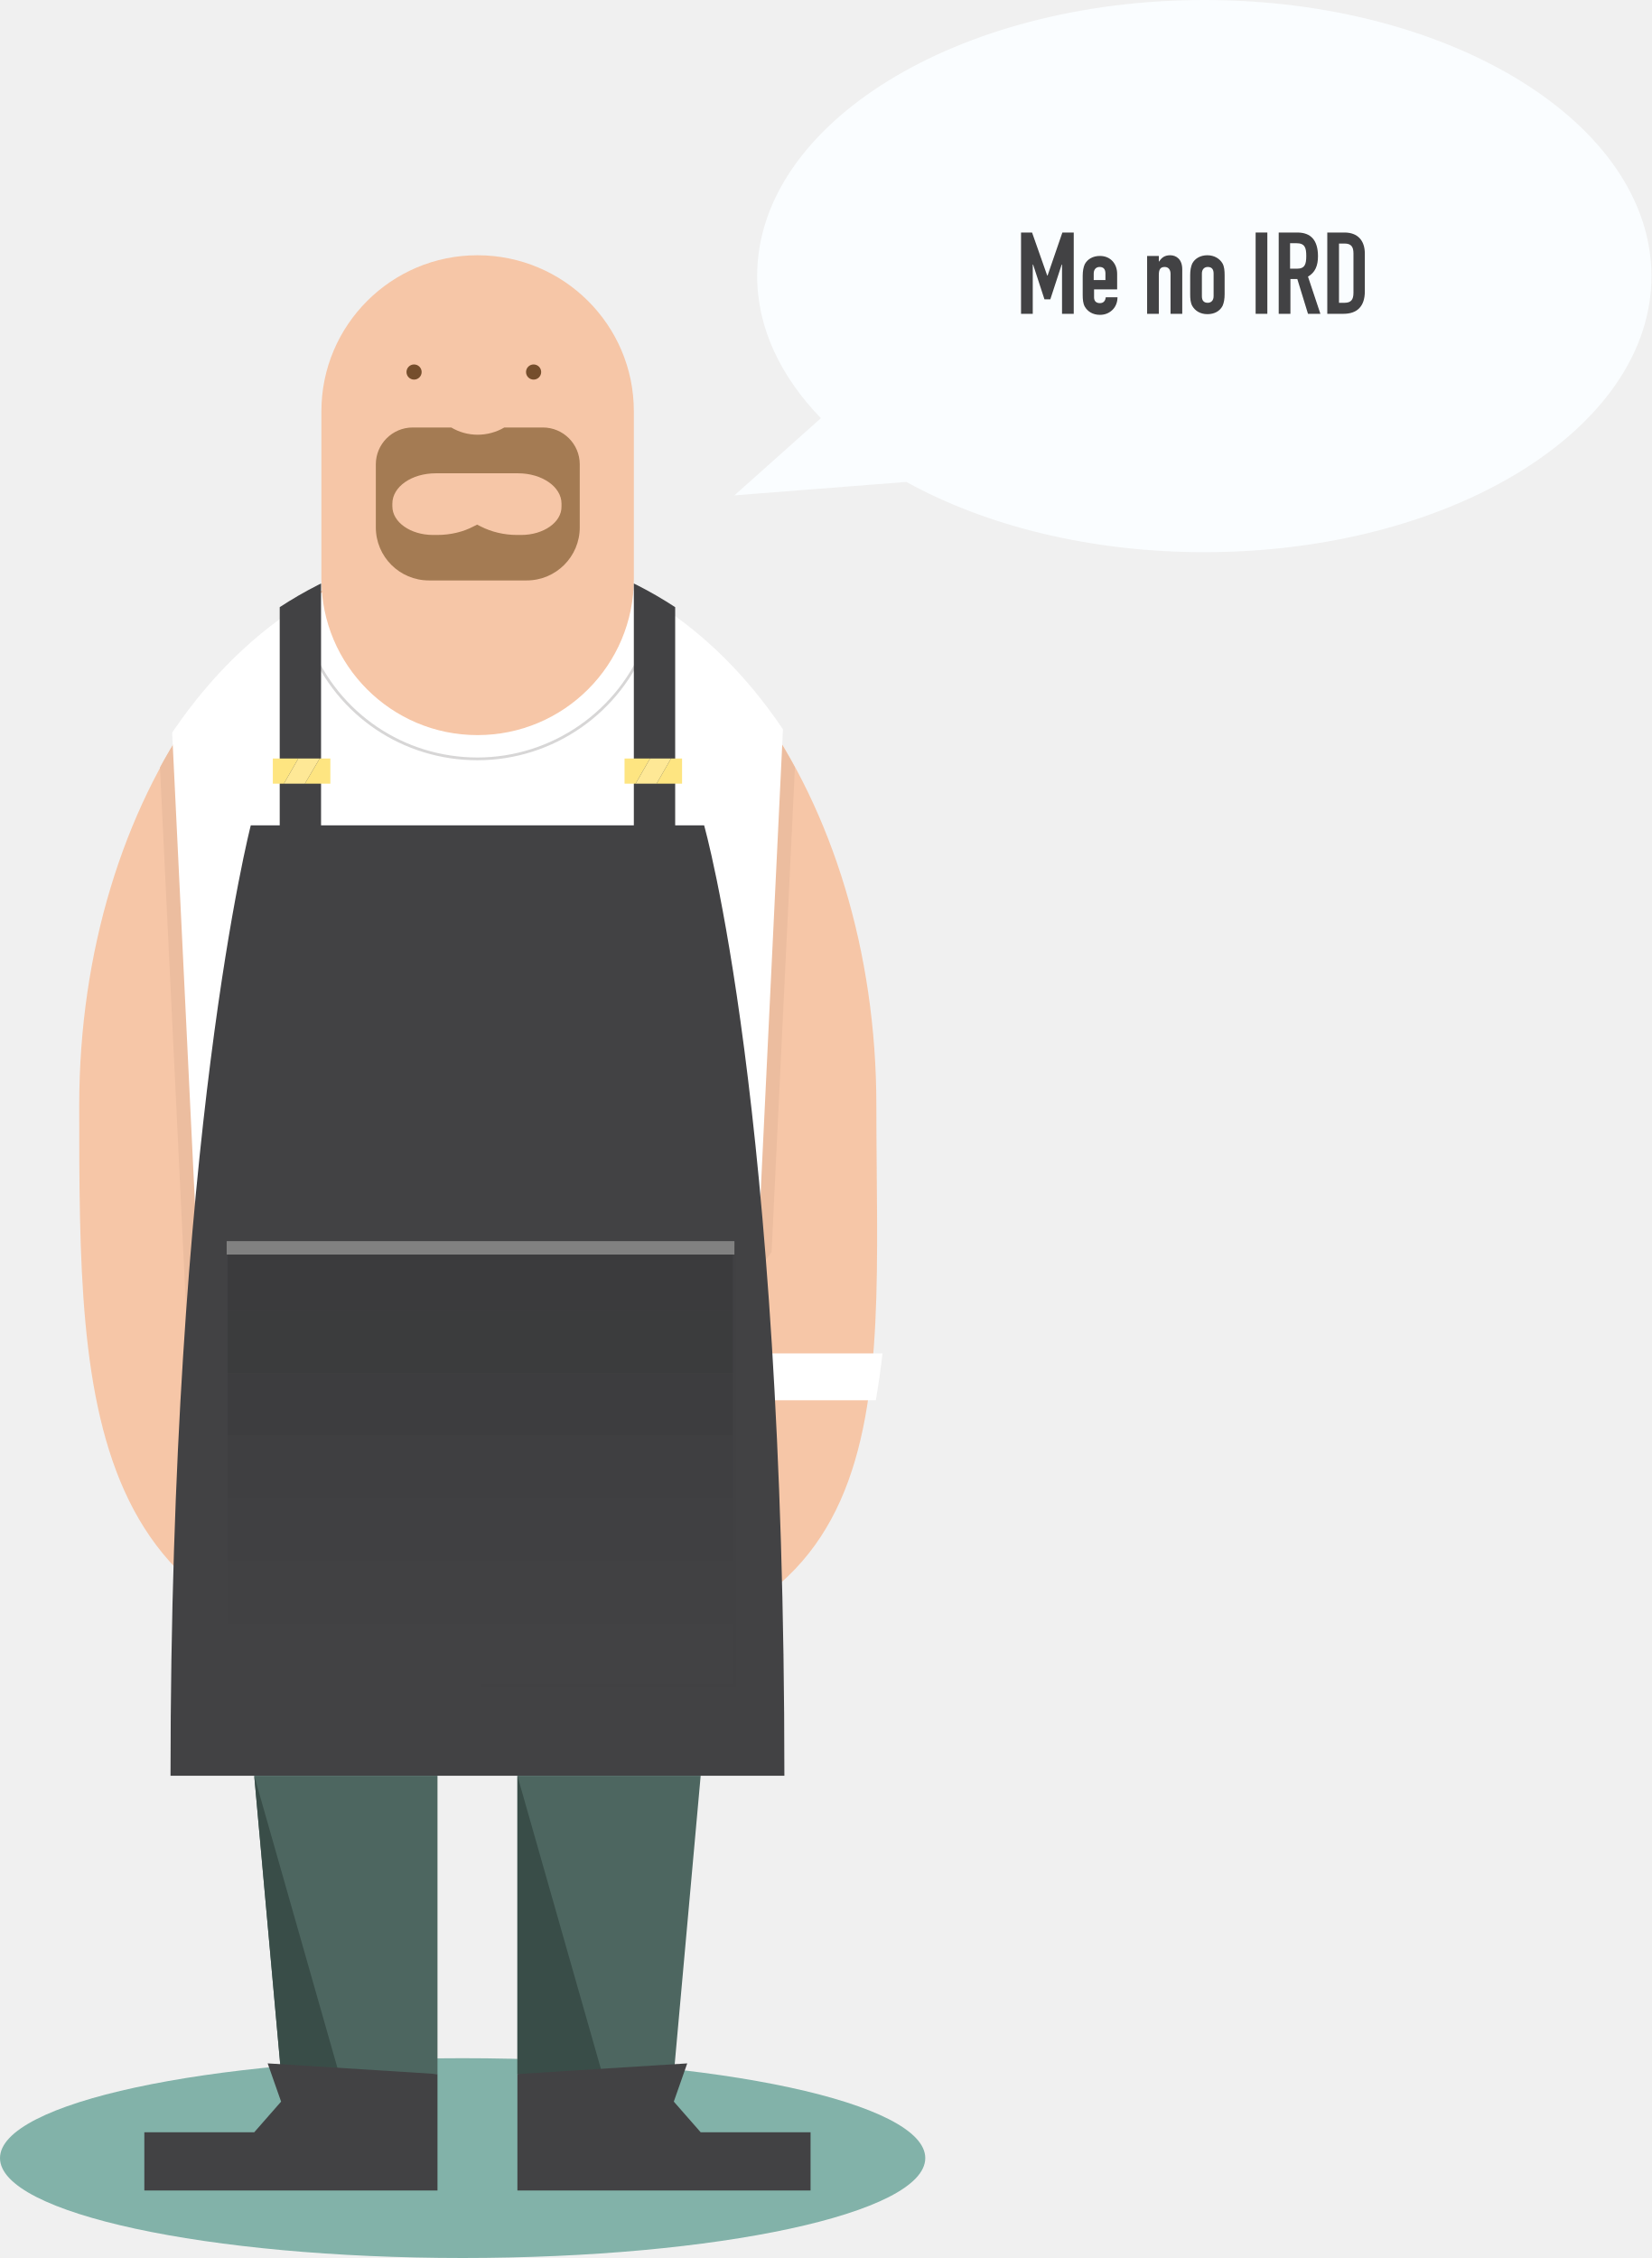
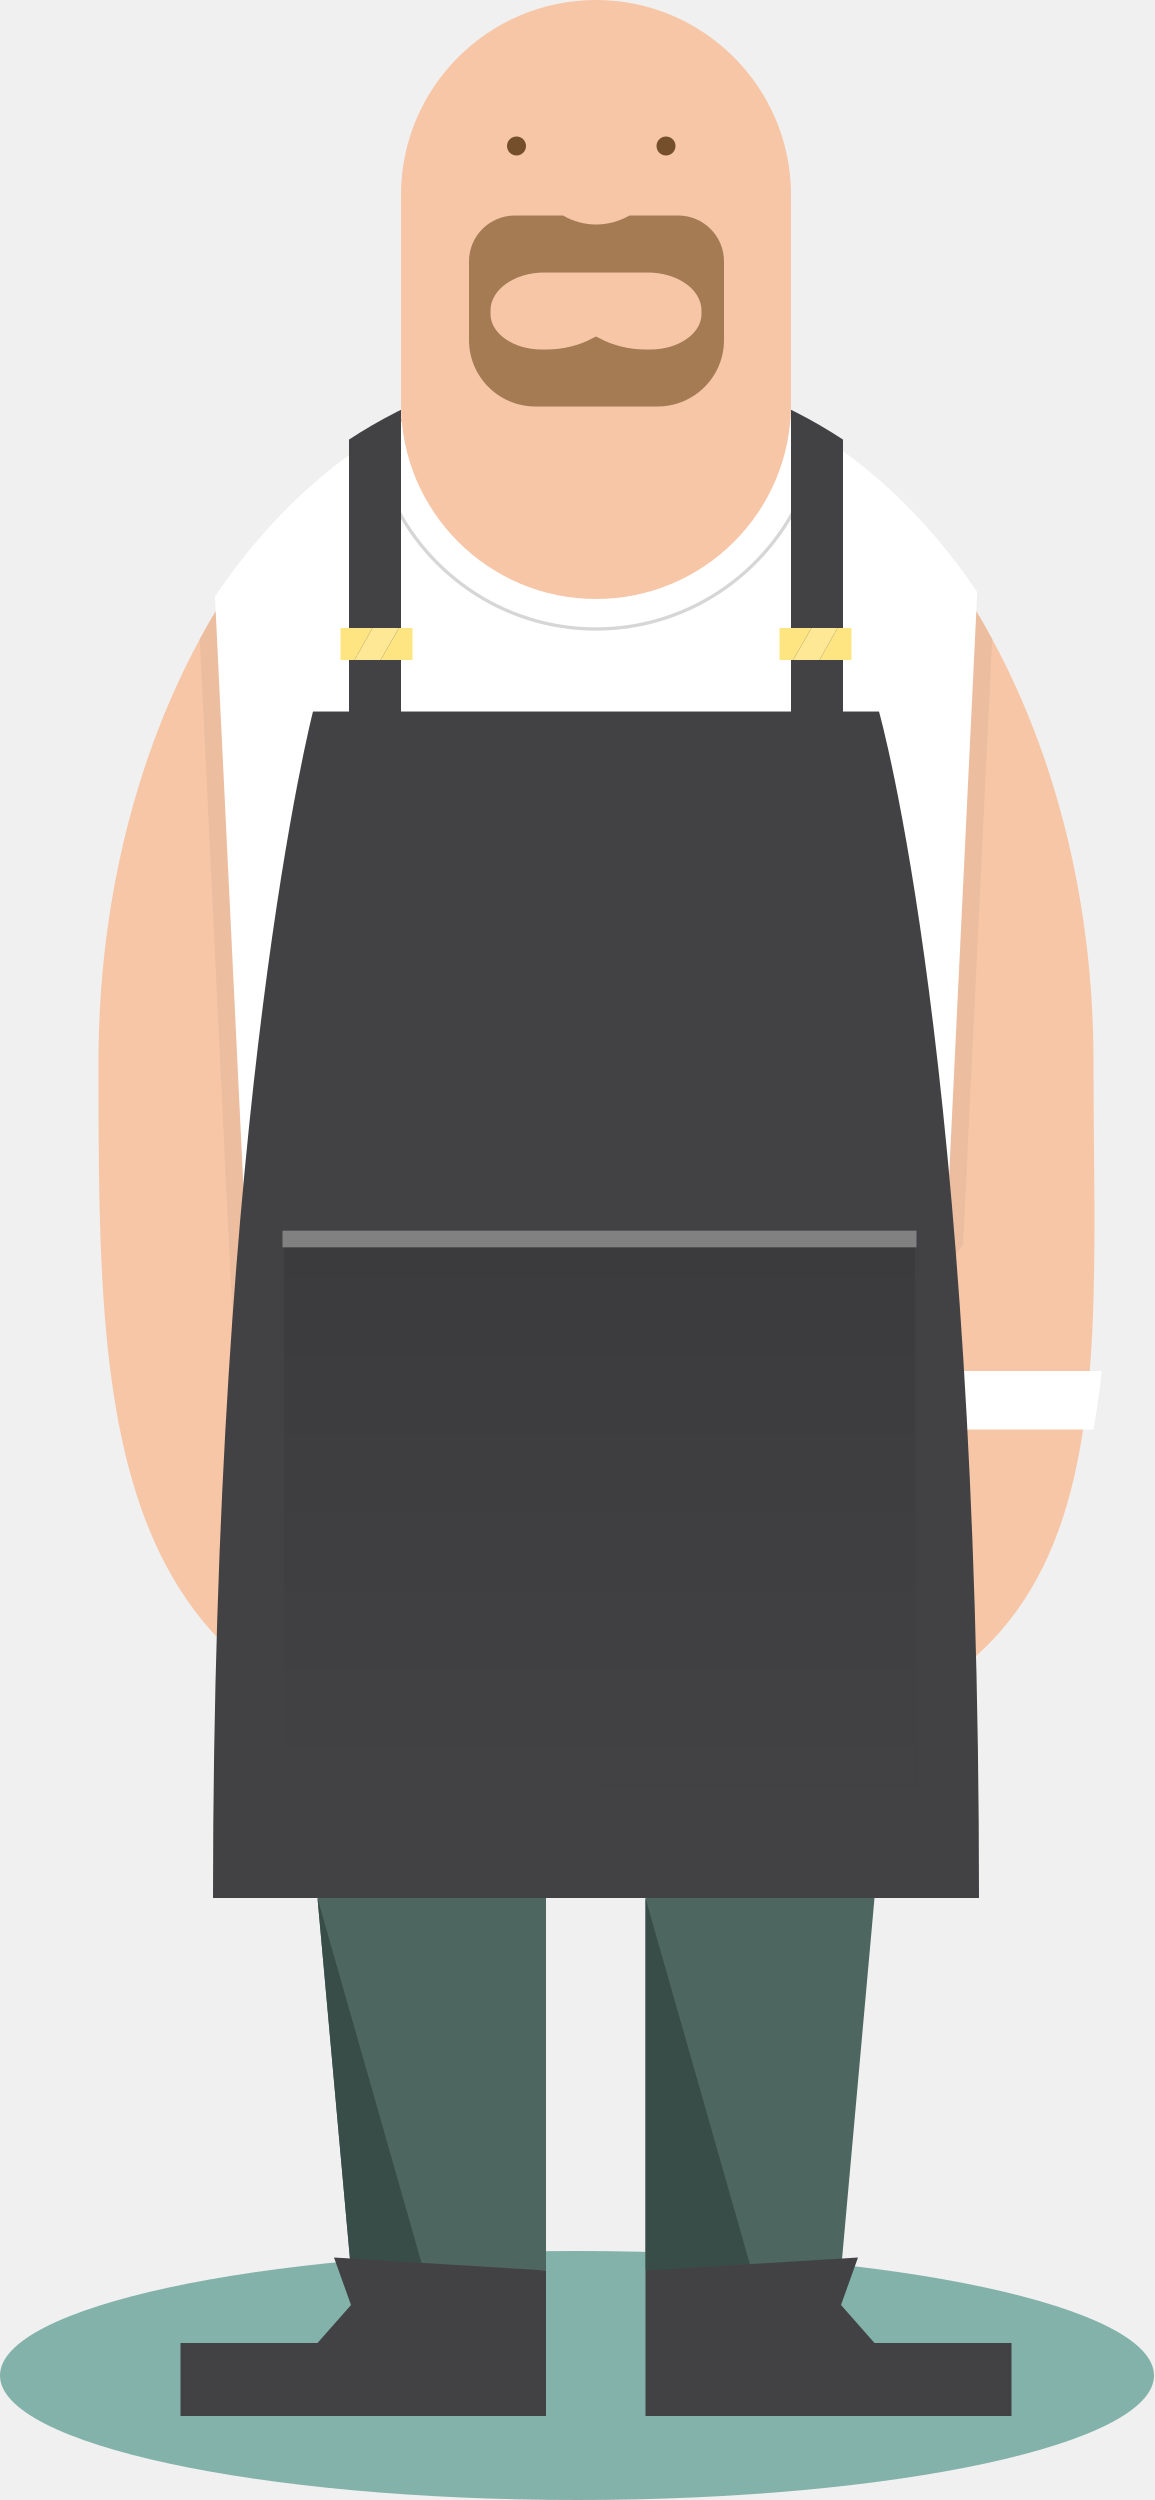
- <svg xmlns="http://www.w3.org/2000/svg" xmlns:xlink="http://www.w3.org/1999/xlink" version="1.1" id="Layer_1" x="0px" y="0px" viewBox="0 0 479.4 655.5" enable-background="new 0 0 479.4 655.5" xml:space="preserve">
+ <svg xmlns="http://www.w3.org/2000/svg" xmlns:xlink="http://www.w3.org/1999/xlink" version="1.1" id="Layer_1" x="0px" y="0px" viewBox="0 0 230.9 500" enable-background="new 0 0 230.9 500" xml:space="preserve">
  <g>
-     <g>
-       <ellipse fill="#82B2A9" cx="134.3" cy="626.5" rx="134.3" ry="29" />
-     </g>
+     <ellipse fill="#82B2A9" cx="115.4" cy="475.1" rx="115.4" ry="24.9" />
    <g>
      <g>
        <defs>
-           <path id="SVGID_14_" d="M138.6,213.4c-25,0-45.3-20.3-45.3-45.3v-48.7c0-25,20.3-45.3,45.3-45.3S184,94.3,184,119.4V168      C184,193.1,163.7,213.4,138.6,213.4z" />
+           <path id="SVGID_1_" d="M119.2,119.8c-21.5,0-39-17.5-39-39V39c0-21.5,17.5-39,39-39s39,17.5,39,39v41.8      C158.2,102.4,140.7,119.8,119.2,119.8z" />
        </defs>
-         <clipPath id="SVGID_1_">
-           <use xlink:href="#SVGID_14_" overflow="visible" />
+         <clipPath id="SVGID_2_">
+           <use xlink:href="#SVGID_1_" overflow="visible" />
        </clipPath>
      </g>
+       <path fill="#F6C6A7" d="M218.7,212.3c0,77.1,9.2,139.6-99.5,139.6c-99.5,0-99.5-62.5-99.5-139.6S64.2,72.7,119.2,72.7    S218.7,135.2,218.7,212.3z" />
      <g>
-         <path fill="#F6C6A7" d="M254.4,320.9c0,89.6,10.7,162.3-115.7,162.3c-115.7,0-115.7-72.7-115.7-162.3s51.8-162.3,115.7-162.3     S254.4,231.3,254.4,320.9z" />
+         <defs>
+           <path id="SVGID_3_" d="M119.2,351.9c-99.5,0-99.5-62.5-99.5-139.6S64.2,72.7,119.2,72.7s99.5,62.5,99.5,139.6" />
+         </defs>
+         <clipPath id="SVGID_4_">
+           <use xlink:href="#SVGID_3_" overflow="visible" />
+         </clipPath>
+         <polygon clip-path="url(#SVGID_4_)" fill="#ECBD9F" points="51.1,359.3 37.1,68.2 201.3,68.2 187.3,359.3    " />
      </g>
      <g>
        <defs>
-           <path id="SVGID_16_" d="M138.6,483.2c-115.7,0-115.7-72.7-115.7-162.3s51.8-162.3,115.7-162.3s115.7,72.7,115.7,162.3" />
+           <path id="SVGID_5_" d="M221.6,212.3c0,79.3-45.8,143.6-102.4,143.6S16.8,291.6,16.8,212.3S63.4,74.1,119.9,74.1      S221.6,133,221.6,212.3z" />
        </defs>
-         <clipPath id="SVGID_2_">
-           <use xlink:href="#SVGID_16_" overflow="visible" />
+         <clipPath id="SVGID_6_">
+           <use xlink:href="#SVGID_5_" overflow="visible" />
        </clipPath>
-         <g clip-path="url(#SVGID_2_)">
-           <polygon fill="#ECBD9F" points="59.4,491.9 43.1,153.4 234.1,153.4 217.8,491.9     " />
+         <polygon clip-path="url(#SVGID_6_)" fill="#FFFFFF" points="184,355.9 54.4,355.9 40.7,71.7 197.7,71.7    " />
+       </g>
+       <g>
+         <g>
+           <path fill="#F6C6A7" d="M119.2,119.8c-21.5,0-39-17.5-39-39V39c0-21.5,17.5-39,39-39s39,17.5,39,39v41.8      C158.2,102.4,140.7,119.8,119.2,119.8z" />
        </g>
+         <circle fill="#754E2C" cx="103.3" cy="29.2" r="1.9" />
+         <circle fill="#754E2C" cx="133.2" cy="29.2" r="1.9" />
+         <path fill="#A47B53" d="M125.9,43.1L125.9,43.1c-4.2,2.4-9.2,2.4-13.3,0l-0.1,0H103c-5.1,0-9.2,4.1-9.2,9.2V68     c0,7.3,5.9,13.3,13.3,13.3h24.4c7.3,0,13.3-5.9,13.3-13.3V52.3c0-5.1-4.1-9.2-9.2-9.2H125.9z M130.1,69.9h-1     c-3.3,0-6.5-0.8-9.1-2.2l-0.8-0.4l-0.8,0.4c-2.6,1.4-5.8,2.2-9.1,2.2h-1c-5.6,0-10.2-3.2-10.2-7.1v-0.7c0-4.2,4.8-7.6,10.8-7.6     h20.6c6,0,10.8,3.4,10.8,7.6v0.7C140.3,66.7,135.7,69.9,130.1,69.9z" />
      </g>
      <g>
        <defs>
-           <path id="SVGID_18_" d="M257.7,320.9c0,92.2-53.3,167-119.1,167s-119.1-74.8-119.1-167s54.2-160.8,119.9-160.8      S257.7,228.7,257.7,320.9z" />
+           <path id="SVGID_7_" d="M222.6,212.3c0,82.1-1.4,148.6-103.4,148.6c-106,0-106-66.5-106-148.6s47.4-148.6,106-148.6      S222.6,130.3,222.6,212.3z" />
        </defs>
-         <clipPath id="SVGID_3_">
-           <use xlink:href="#SVGID_18_" overflow="visible" />
+         <clipPath id="SVGID_8_">
+           <use xlink:href="#SVGID_7_" overflow="visible" />
        </clipPath>
-         <g clip-path="url(#SVGID_3_)">
-           <polygon fill="#FFFFFF" points="214,487.9 63.3,487.9 47.3,157.4 229.9,157.4     " />
-         </g>
+         <rect x="188.6" y="274.2" clip-path="url(#SVGID_8_)" fill="#FFFFFF" width="39.5" height="11.7" />
      </g>
      <g>
-         <g>
-           <g>
-             <path fill="#F6C6A7" d="M138.6,213.4c-25,0-45.3-20.3-45.3-45.3v-48.7c0-25,20.3-45.3,45.3-45.3S184,94.3,184,119.4V168       C184,193.1,163.7,213.4,138.6,213.4z" />
-           </g>
-         </g>
-         <g>
-           <circle fill="#754E2C" cx="120.2" cy="108" r="2.2" />
-         </g>
-         <g>
-           <circle fill="#754E2C" cx="154.9" cy="108" r="2.2" />
-         </g>
-         <g>
-           <path fill="#A47B53" d="M146.4,124.1L146.4,124.1c-4.8,2.8-10.7,2.8-15.4,0l-0.1,0h-11.1c-5.9,0-10.7,4.8-10.7,10.7v18.3      c0,8.5,6.9,15.4,15.4,15.4h28.4c8.5,0,15.4-6.9,15.4-15.4v-18.3c0-5.9-4.8-10.7-10.7-10.7H146.4z M151.3,155.3h-1.2      c-3.8,0-7.5-0.9-10.6-2.5l-1-0.5l-1,0.5c-3,1.6-6.7,2.5-10.6,2.5h-1.2c-6.5,0-11.8-3.7-11.8-8.3v-0.8c0-4.9,5.6-8.8,12.6-8.8      h23.9c6.9,0,12.6,3.9,12.6,8.8v0.8C163.1,151.6,157.8,155.3,151.3,155.3z" />
-         </g>
+         <path fill="#424244" d="M195.8,379.6H42.6c0-160,20-237.3,20-237.3h113.2C175.8,142.4,195.8,212.3,195.8,379.6z" />
+       </g>
+       <g>
+         <polygon fill="#4D6660" points="109.2,454.1 70.2,454.1 63.5,379.6 109.2,379.6    " />
+         <polygon fill="#394D48" points="86.4,459.9 70.2,454.1 63.5,379.6    " />
+         <polygon fill="#4D6660" points="168.2,454.1 129.1,454.1 129.1,379.6 174.9,379.6    " />
+         <polygon fill="#394D48" points="152,459.9 129.1,454.1 129.1,379.6    " />
+       </g>
+       <polygon fill="#424244" points="66.8,451.5 70.2,461 63.5,468.6 36.1,468.6 36.1,483.2 70.2,483.2 75.1,483.2 109.2,483.2     109.2,454.1   " />
+       <polygon fill="#424244" points="171.6,451.5 168.2,461 174.9,468.6 202.3,468.6 202.3,483.2 168.2,483.2 163.3,483.2 129.1,483.2     129.1,454.1   " />
+       <g>
+         <path fill="none" stroke="#D7D6D6" stroke-width="0.666" stroke-miterlimit="10" d="M161.4,96.4c-6.4,17.1-22.9,29.4-42.2,29.4     c-18.9,0-35-11.7-41.7-28.2" />
      </g>
      <g>
        <defs>
-           <path id="SVGID_20_" d="M258.8,320.9c0,95.4-1.7,172.8-120.2,172.8c-123.2,0-123.2-77.4-123.2-172.8s55.2-172.8,123.2-172.8      S258.8,225.5,258.8,320.9z" />
+           <ellipse id="SVGID_9_" cx="119.2" cy="212.3" rx="108.7" ry="139.6" />
        </defs>
-         <clipPath id="SVGID_4_">
-           <use xlink:href="#SVGID_20_" overflow="visible" />
+         <clipPath id="SVGID_10_">
+           <use xlink:href="#SVGID_9_" overflow="visible" />
        </clipPath>
-         <g clip-path="url(#SVGID_4_)">
-           <rect x="219.3" y="392.9" fill="#FFFFFF" width="45.9" height="13.6" />
+         <g clip-path="url(#SVGID_10_)">
+           <rect x="69.8" y="72.7" fill="#424244" width="10.4" height="73" />
+           <rect x="158.2" y="72.7" fill="#424244" width="10.4" height="73" />
        </g>
      </g>
-       <g>
-         <g>
-           <path fill="#424244" d="M227.7,515.5H49.5c0-186.1,23.3-275.9,23.3-275.9h131.6C204.4,239.6,227.7,320.9,227.7,515.5z" />
-         </g>
-       </g>
-       <g>
-         <g>
-           <polygon fill="#4D6660" points="127,602.1 81.6,602.1 73.8,515.5 127,515.5     " />
-         </g>
-         <g>
-           <polygon fill="#394D48" points="100.4,608.9 81.6,602.1 73.8,515.5     " />
-         </g>
-         <g>
-           <polygon fill="#4D6660" points="195.6,602.1 150.2,602.1 150.2,515.5 203.4,515.5     " />
-         </g>
-         <g>
-           <polygon fill="#394D48" points="176.8,608.9 150.2,602.1 150.2,515.5     " />
-         </g>
-       </g>
-       <g>
-         <polygon fill="#424244" points="77.7,599 81.6,610.1 73.8,619 41.9,619 41.9,635.9 81.6,635.9 87.4,635.9 127,635.9 127,602.1         " />
-       </g>
-       <g>
-         <polygon fill="#424244" points="199.5,599 195.6,610.1 203.4,619 235.3,619 235.3,635.9 195.6,635.9 189.9,635.9 150.2,635.9      150.2,602.1    " />
-       </g>
-       <g>
-         <g>
-           <path fill="#D7D6D6" d="M138.6,220.7c-21.6,0-40.8-12.9-48.9-33l0.7-0.3c8,19.7,26.9,32.5,48.2,32.5c21.6,0,41.2-13.6,48.7-33.9      l0.7,0.3C180.4,206.9,160.6,220.7,138.6,220.7z" />
-         </g>
-       </g>
-       <g>
-         <defs>
-           <ellipse id="SVGID_22_" cx="138.6" cy="320.9" rx="126.4" ry="162.3" />
-         </defs>
-         <clipPath id="SVGID_5_">
-           <use xlink:href="#SVGID_22_" overflow="visible" />
-         </clipPath>
-         <g clip-path="url(#SVGID_5_)">
-           <g>
-             <rect x="81.2" y="158.6" fill="#424244" width="12" height="84.9" />
-           </g>
-           <g>
-             <rect x="184" y="158.6" fill="#424244" width="12" height="84.9" />
-           </g>
-         </g>
-       </g>
-       <g>
-         <g>
-           <defs>
-             <rect id="SVGID_24_" x="65.8" y="362.2" width="147.4" height="127.2" />
-           </defs>
-           <clipPath id="SVGID_6_">
-             <use xlink:href="#SVGID_24_" overflow="visible" />
-           </clipPath>
-           <rect x="65.8" y="471.2" clip-path="url(#SVGID_6_)" fill="#424244" width="147.4" height="18.2" />
-           <rect x="65.8" y="453.1" clip-path="url(#SVGID_6_)" fill="#414143" width="147.4" height="18.2" />
-           <rect x="65.8" y="434.9" clip-path="url(#SVGID_6_)" fill="#404042" width="147.4" height="18.2" />
-           <rect x="65.8" y="416.7" clip-path="url(#SVGID_6_)" fill="#3F3F41" width="147.4" height="18.2" />
-           <rect x="65.8" y="398.6" clip-path="url(#SVGID_6_)" fill="#3D3D3F" width="147.4" height="18.2" />
-           <rect x="65.8" y="380.4" clip-path="url(#SVGID_6_)" fill="#3B3C3D" width="147.4" height="18.2" />
-           <polygon clip-path="url(#SVGID_6_)" fill="#3B3B3D" points="213.2,362.2 213.2,362.2 213.2,380.4 65.8,380.4 65.8,362.2     " />
-           <path clip-path="url(#SVGID_6_)" fill="#3B3B3D" d="M213.2,362.2L213.2,362.2L213.2,362.2z" />
-         </g>
-         <linearGradient id="SVGID_7_" gradientUnits="userSpaceOnUse" x1="65.362" y1="425.806" x2="213.551" y2="425.806">
-           <stop offset="0" style="stop-color:#424244" />
-           <stop offset="1" style="stop-color:#414143" />
-         </linearGradient>
-         <path fill="url(#SVGID_7_)" d="M213.6,489.8H65.4V361.8h148.2V489.8z M66.1,489h146.6V362.6H66.1V489z" />
-       </g>
-       <g>
-         <rect x="65.8" y="360.3" fill="#818181" width="147.4" height="3.9" />
-       </g>
+       <linearGradient id="SVGID_11_" gradientUnits="userSpaceOnUse" x1="119.922" y1="357.166" x2="119.922" y2="247.819">
+         <stop offset="0" style="stop-color:#424244" />
+         <stop offset="1" style="stop-color:#3B3B3D" />
+       </linearGradient>
+       <linearGradient id="SVGID_12_" gradientUnits="userSpaceOnUse" x1="56.207" y1="302.492" x2="183.638" y2="302.492">
+         <stop offset="0" style="stop-color:#424244" />
+         <stop offset="1" style="stop-color:#414143" />
+       </linearGradient>
+       <rect x="56.5" y="247.8" fill="url(#SVGID_11_)" stroke="url(#SVGID_12_)" stroke-width="0.666" stroke-miterlimit="10" width="126.8" height="109.3" />
+       <line fill="none" stroke="#818181" stroke-width="3.332" stroke-miterlimit="10" x1="56.5" y1="247.8" x2="183.3" y2="247.8" />
    </g>
    <g>
-       <g>
-         <polygon fill="#FEE581" points="79.2,220.2 79.2,227.5 82.4,227.5 86.6,220.2    " />
-       </g>
-       <g>
-         <polygon fill="#FEE581" points="95.9,220.2 92.8,220.2 88.5,227.5 95.9,227.5    " />
-       </g>
-       <g>
-         <polygon fill="#FEE896" points="86.6,220.2 82.4,227.5 88.5,227.5 92.8,220.2    " />
-       </g>
+       <polygon fill="#FEE581" points="68.1,125.6 68.1,132 70.9,132 74.5,125.6   " />
+       <polygon fill="#FEE581" points="82.5,125.6 79.8,125.6 76.1,132 82.5,132   " />
+       <polygon fill="#FEE896" points="74.5,125.6 70.9,132 76.1,132 79.8,125.6   " />
    </g>
    <g>
-       <g>
-         <polygon fill="#FEE581" points="181.3,220.2 181.3,227.5 184.5,227.5 188.7,220.2    " />
-       </g>
-       <g>
-         <polygon fill="#FEE581" points="198,220.2 194.8,220.2 190.6,227.5 198,227.5    " />
-       </g>
-       <g>
-         <polygon fill="#FEE896" points="188.7,220.2 184.5,227.5 190.6,227.5 194.8,220.2    " />
-       </g>
-     </g>
-     <path fill="#FAFDFF" d="M349.6,0c-71.7,0-129.8,35.9-129.8,80.1c0,15.1,6.8,29.2,18.5,41.3l-25.1,22.4l49.9-3.9   c23,12.7,53.3,20.4,86.5,20.4c71.7,0,129.8-35.9,129.8-80.1C479.4,35.9,421.3,0,349.6,0z" />
-     <g>
-       <path fill="#424244" d="M296.4,67.5h3.2L304,80h0.1l4.3-12.5h3.3v23.6h-3.4V76.8h-0.1l-3.3,10.1h-1.7l-3.3-10.1h-0.1v14.3h-3.4    V67.5z" />
-       <path fill="#424244" d="M317.6,84v2.3c0,1.1,0.6,1.7,1.7,1.7c1.3,0,1.6-1,1.7-1.7h3.4c0,1.4-0.5,2.7-1.4,3.6    c-0.9,0.9-2.1,1.5-3.7,1.5c-2.1,0-3.6-1-4.4-2.4c-0.5-0.9-0.6-2.1-0.6-3.4v-5.5c0-1.4,0.2-2.5,0.6-3.4c0.8-1.5,2.4-2.4,4.4-2.4    c3.1,0,5,2.3,5,5.2V84H317.6z M317.6,81.3h3.3v-1.9c0-1.3-0.6-1.9-1.7-1.9c-1,0-1.7,0.7-1.7,1.9V81.3z" />
-       <path fill="#424244" d="M333,74.3h3.4v1.6h0.1c0.7-1.1,1.6-1.8,3.2-1.8c1.7,0,3.5,1.1,3.5,4.1v12.9h-3.4V79.5c0-1.2-0.6-2-1.7-2    c-1.3,0-1.7,0.8-1.7,2.3v11.3H333V74.3z" />
-       <path fill="#424244" d="M345.5,79.9c0-1.4,0.2-2.5,0.6-3.4c0.8-1.5,2.4-2.4,4.4-2.4s3.6,1,4.4,2.4c0.5,0.9,0.6,2.1,0.6,3.4v5.5    c0,1.4-0.2,2.5-0.6,3.4c-0.8,1.5-2.3,2.4-4.4,2.4s-3.6-1-4.4-2.4c-0.5-0.9-0.6-2.1-0.6-3.4V79.9z M348.9,86c0,1.3,0.6,1.9,1.7,1.9    c1,0,1.7-0.7,1.7-1.9v-6.6c0-1.3-0.6-1.9-1.7-1.9c-1,0-1.7,0.7-1.7,1.9V86z" />
-       <path fill="#424244" d="M364.5,67.5h3.4v23.6h-3.4V67.5z" />
-       <path fill="#424244" d="M371.2,67.5h5.4c4,0,6,2.3,6,6.9c0,2.7-0.8,4.7-2.9,5.9l3.6,10.8h-3.6L376.6,81h-2v10.1h-3.4V67.5z     M374.6,78h1.9c2.3,0,2.7-1.3,2.7-3.7c0-2.4-0.4-3.7-2.9-3.7h-1.8V78z" />
-       <path fill="#424244" d="M385.3,67.5h5c3.8,0,5.9,2.3,5.9,6.1v11c0,4.4-2.3,6.5-6.2,6.5h-4.7V67.5z M388.7,87.9h1.6    c1.9,0,2.6-0.9,2.6-2.9V73.6c0-1.9-0.6-2.9-2.6-2.9h-1.6V87.9z" />
+       <polygon fill="#FEE581" points="155.9,125.6 155.9,132 158.6,132 162.3,125.6   " />
+       <polygon fill="#FEE581" points="170.3,125.6 167.5,125.6 163.9,132 170.3,132   " />
+       <polygon fill="#FEE896" points="162.3,125.6 158.6,132 163.9,132 167.5,125.6   " />
    </g>
  </g>
</svg>
